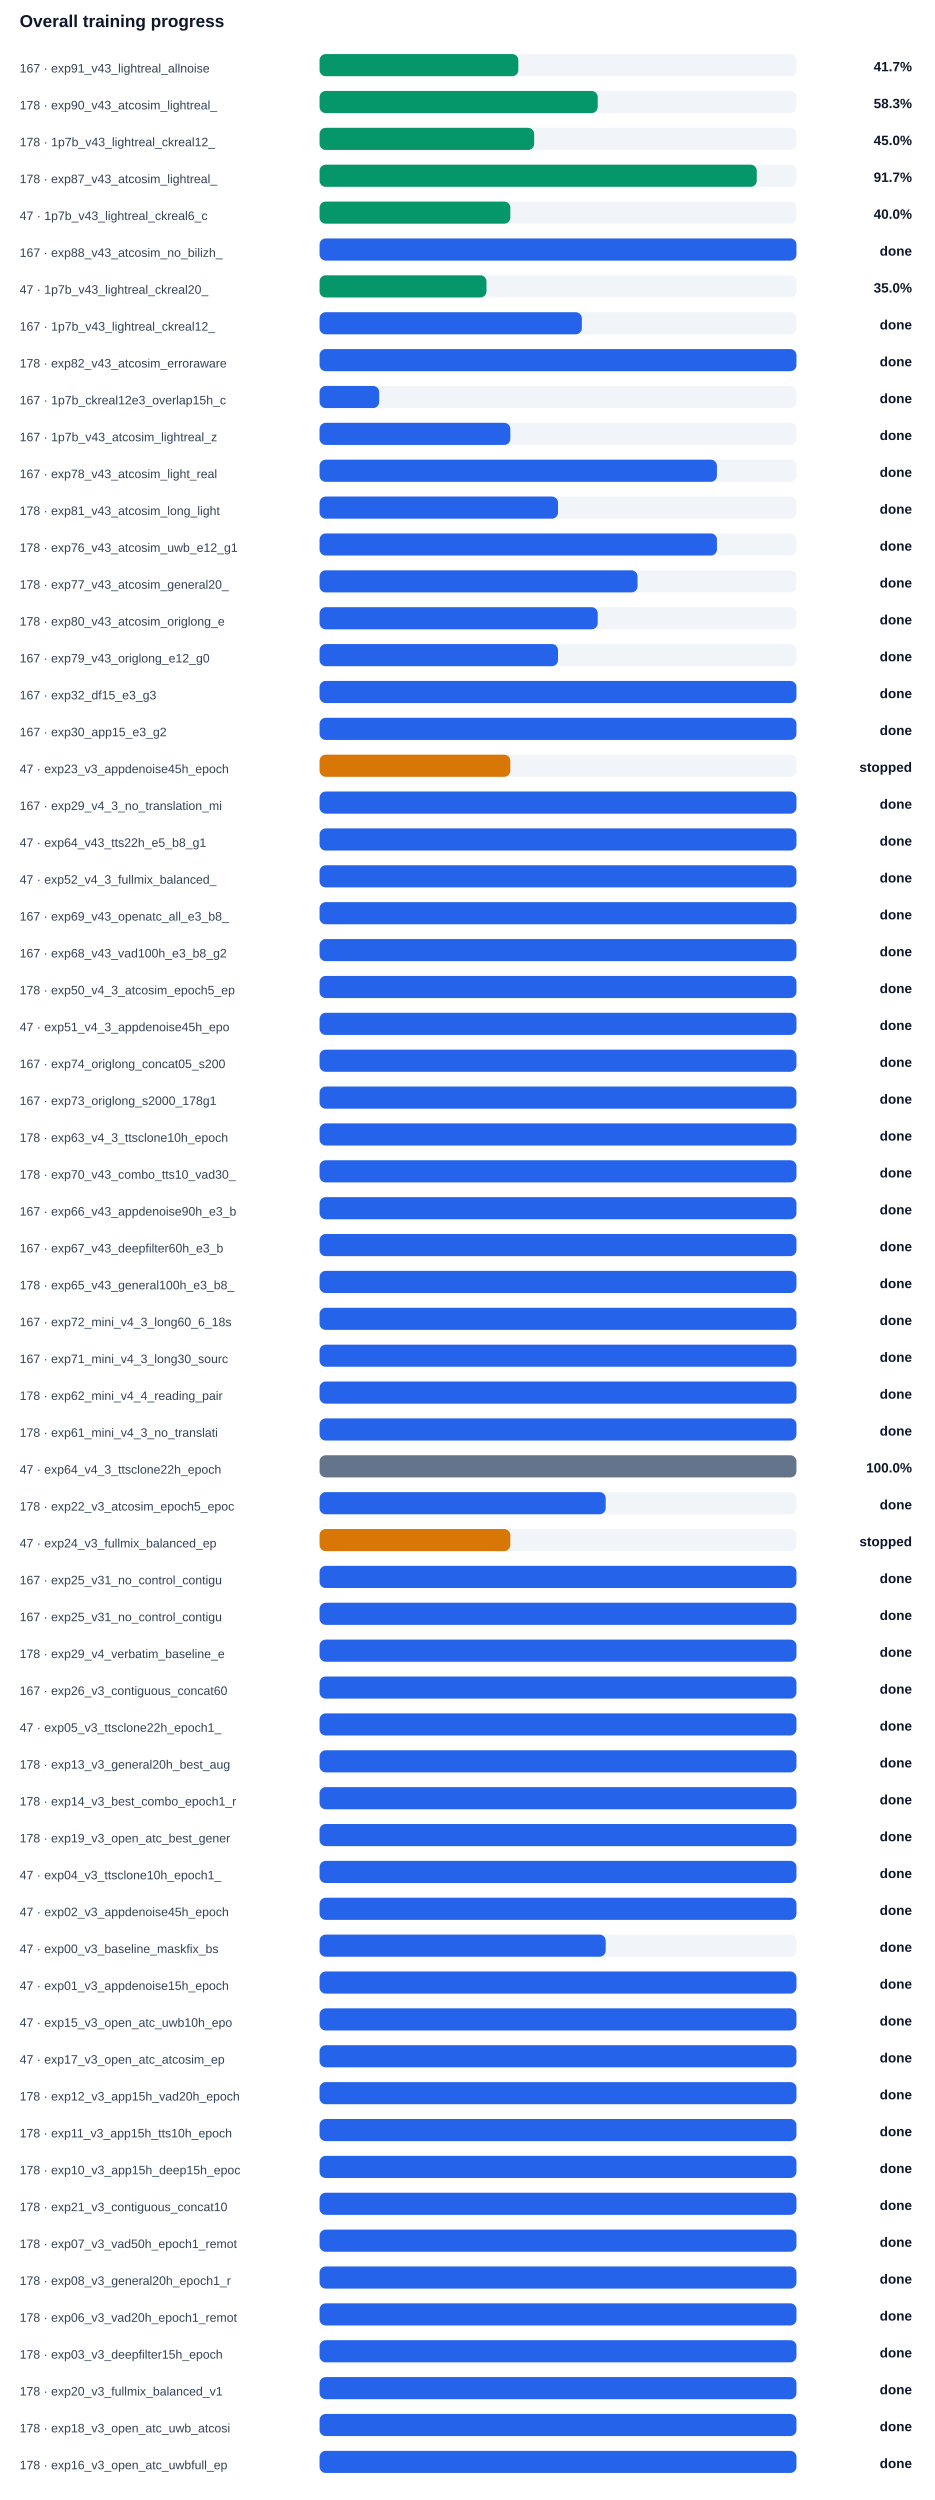
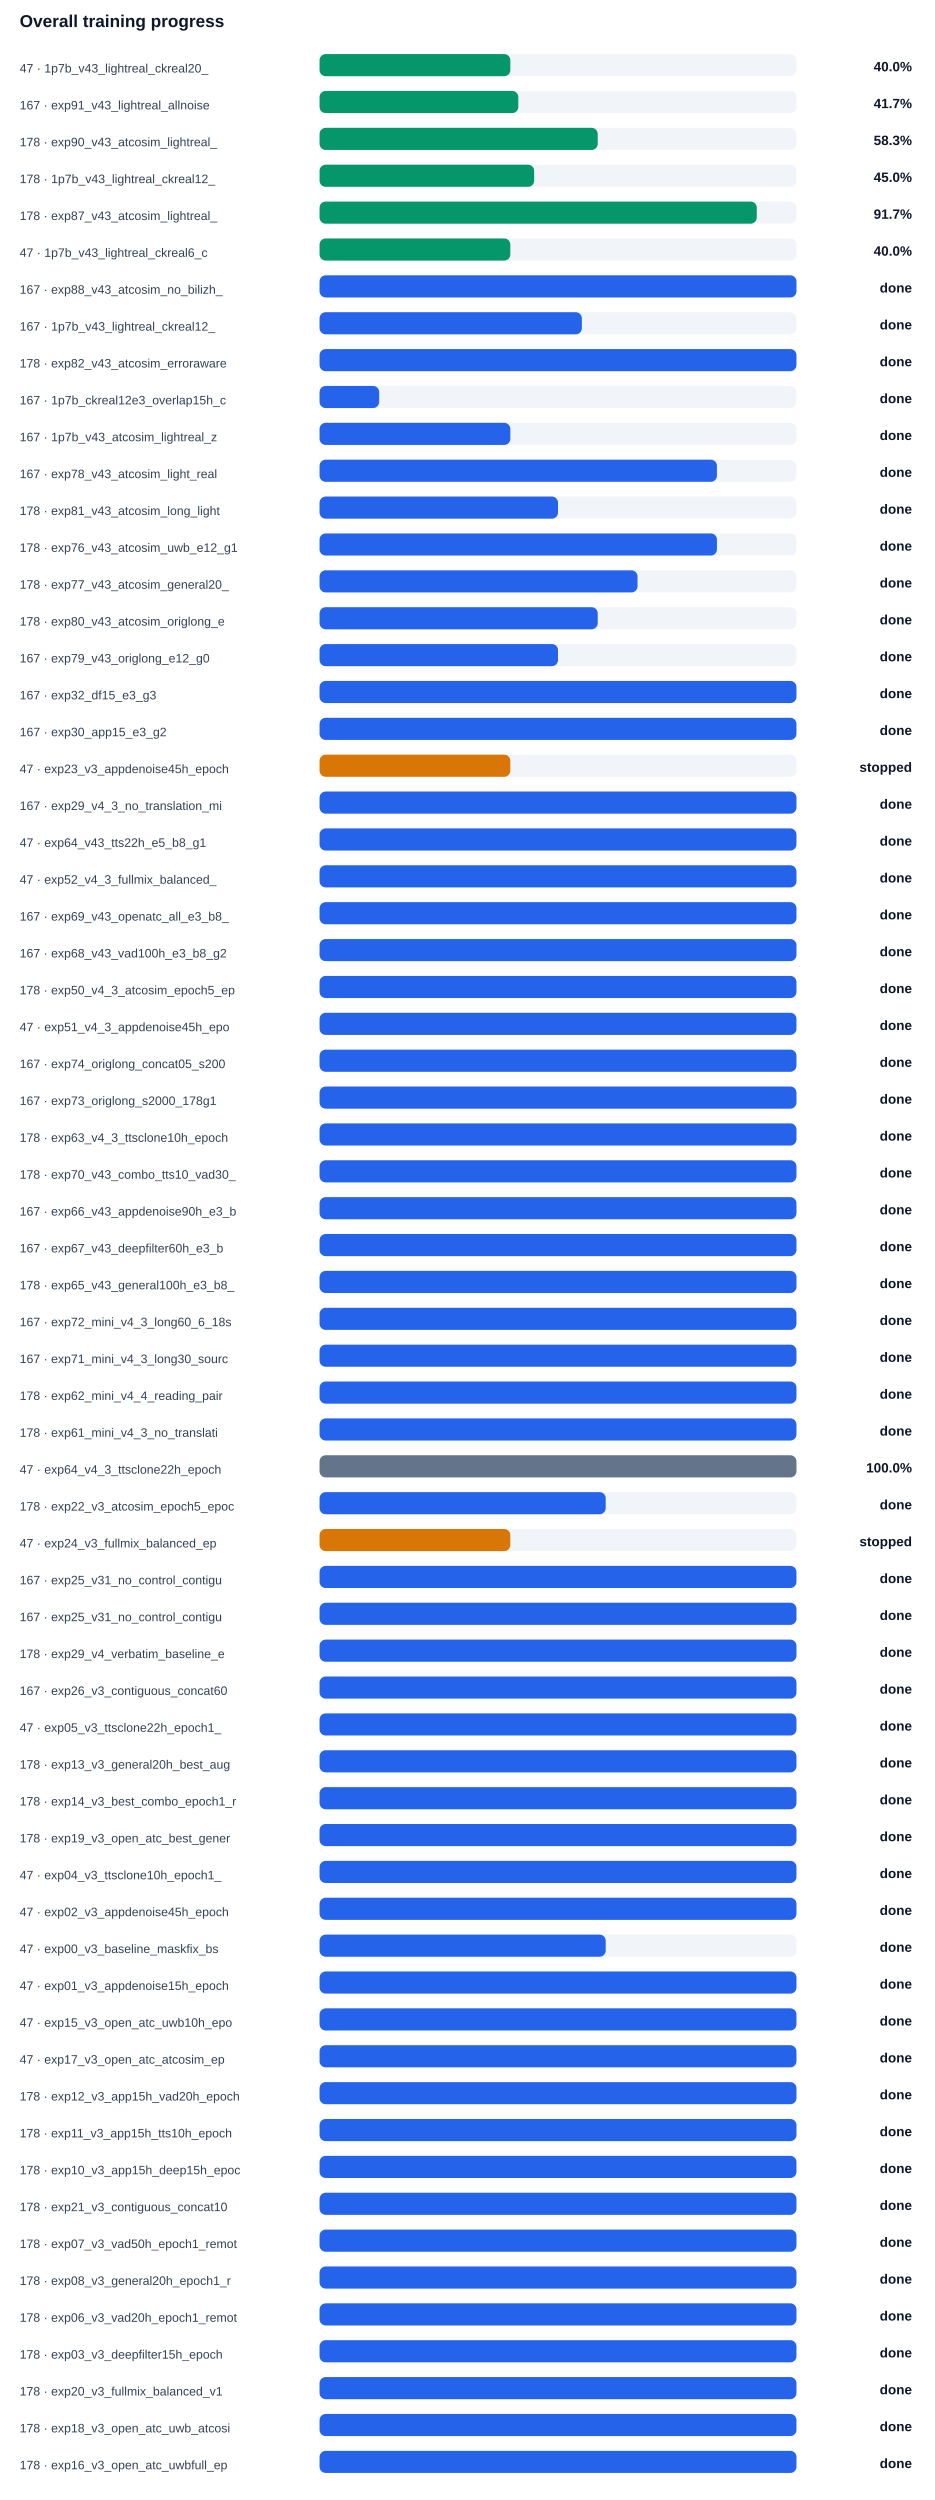
<svg xmlns="http://www.w3.org/2000/svg" width="100%" viewBox="0 0 760 2034" style="max-width:760px;background:#ffffff;border:1px solid #e5e7eb;border-radius:10px;">
  <text x="16.0" y="22.0" font-size="14" fill="#0f172a" text-anchor="start" font-family="Arial, sans-serif" font-weight="700">Overall training progress</text>
-   <text x="16.0" y="59.0" font-size="10" fill="#334155" text-anchor="start" font-family="Arial, sans-serif" font-weight="400">167 · exp91_v43_lightreal_allnoise</text>
+   <text x="16.0" y="59.0" font-size="10" fill="#334155" text-anchor="start" font-family="Arial, sans-serif" font-weight="400">47 · 1p7b_v43_lightreal_ckreal20_</text>
  <rect x="260" y="44" width="388" height="18" rx="5" fill="#f1f5f9" />
-   <rect x="260" y="44" width="161.7" height="18" rx="5" fill="#059669" />
-   <text x="742.0" y="58.0" font-size="11" fill="#0f172a" text-anchor="end" font-family="Arial, sans-serif" font-weight="700">41.7%</text>
-   <text x="16.0" y="89.0" font-size="10" fill="#334155" text-anchor="start" font-family="Arial, sans-serif" font-weight="400">178 · exp90_v43_atcosim_lightreal_</text>
+   <rect x="260" y="44" width="155.2" height="18" rx="5" fill="#059669" />
+   <text x="742.0" y="58.0" font-size="11" fill="#0f172a" text-anchor="end" font-family="Arial, sans-serif" font-weight="700">40.0%</text>
+   <text x="16.0" y="89.0" font-size="10" fill="#334155" text-anchor="start" font-family="Arial, sans-serif" font-weight="400">167 · exp91_v43_lightreal_allnoise</text>
  <rect x="260" y="74" width="388" height="18" rx="5" fill="#f1f5f9" />
-   <rect x="260" y="74" width="226.3" height="18" rx="5" fill="#059669" />
-   <text x="742.0" y="88.0" font-size="11" fill="#0f172a" text-anchor="end" font-family="Arial, sans-serif" font-weight="700">58.3%</text>
-   <text x="16.0" y="119.0" font-size="10" fill="#334155" text-anchor="start" font-family="Arial, sans-serif" font-weight="400">178 · 1p7b_v43_lightreal_ckreal12_</text>
+   <rect x="260" y="74" width="161.7" height="18" rx="5" fill="#059669" />
+   <text x="742.0" y="88.0" font-size="11" fill="#0f172a" text-anchor="end" font-family="Arial, sans-serif" font-weight="700">41.7%</text>
+   <text x="16.0" y="119.0" font-size="10" fill="#334155" text-anchor="start" font-family="Arial, sans-serif" font-weight="400">178 · exp90_v43_atcosim_lightreal_</text>
  <rect x="260" y="104" width="388" height="18" rx="5" fill="#f1f5f9" />
-   <rect x="260" y="104" width="174.6" height="18" rx="5" fill="#059669" />
-   <text x="742.0" y="118.0" font-size="11" fill="#0f172a" text-anchor="end" font-family="Arial, sans-serif" font-weight="700">45.0%</text>
-   <text x="16.0" y="149.0" font-size="10" fill="#334155" text-anchor="start" font-family="Arial, sans-serif" font-weight="400">178 · exp87_v43_atcosim_lightreal_</text>
+   <rect x="260" y="104" width="226.3" height="18" rx="5" fill="#059669" />
+   <text x="742.0" y="118.0" font-size="11" fill="#0f172a" text-anchor="end" font-family="Arial, sans-serif" font-weight="700">58.3%</text>
+   <text x="16.0" y="149.0" font-size="10" fill="#334155" text-anchor="start" font-family="Arial, sans-serif" font-weight="400">178 · 1p7b_v43_lightreal_ckreal12_</text>
  <rect x="260" y="134" width="388" height="18" rx="5" fill="#f1f5f9" />
-   <rect x="260" y="134" width="355.7" height="18" rx="5" fill="#059669" />
-   <text x="742.0" y="148.0" font-size="11" fill="#0f172a" text-anchor="end" font-family="Arial, sans-serif" font-weight="700">91.7%</text>
-   <text x="16.0" y="179.0" font-size="10" fill="#334155" text-anchor="start" font-family="Arial, sans-serif" font-weight="400">47 · 1p7b_v43_lightreal_ckreal6_c</text>
+   <rect x="260" y="134" width="174.6" height="18" rx="5" fill="#059669" />
+   <text x="742.0" y="148.0" font-size="11" fill="#0f172a" text-anchor="end" font-family="Arial, sans-serif" font-weight="700">45.0%</text>
+   <text x="16.0" y="179.0" font-size="10" fill="#334155" text-anchor="start" font-family="Arial, sans-serif" font-weight="400">178 · exp87_v43_atcosim_lightreal_</text>
  <rect x="260" y="164" width="388" height="18" rx="5" fill="#f1f5f9" />
-   <rect x="260" y="164" width="155.2" height="18" rx="5" fill="#059669" />
-   <text x="742.0" y="178.0" font-size="11" fill="#0f172a" text-anchor="end" font-family="Arial, sans-serif" font-weight="700">40.0%</text>
-   <text x="16.0" y="209.0" font-size="10" fill="#334155" text-anchor="start" font-family="Arial, sans-serif" font-weight="400">167 · exp88_v43_atcosim_no_bilizh_</text>
+   <rect x="260" y="164" width="355.7" height="18" rx="5" fill="#059669" />
+   <text x="742.0" y="178.0" font-size="11" fill="#0f172a" text-anchor="end" font-family="Arial, sans-serif" font-weight="700">91.7%</text>
+   <text x="16.0" y="209.0" font-size="10" fill="#334155" text-anchor="start" font-family="Arial, sans-serif" font-weight="400">47 · 1p7b_v43_lightreal_ckreal6_c</text>
  <rect x="260" y="194" width="388" height="18" rx="5" fill="#f1f5f9" />
-   <rect x="260" y="194" width="388.0" height="18" rx="5" fill="#2563eb" />
-   <text x="742.0" y="208.0" font-size="11" fill="#0f172a" text-anchor="end" font-family="Arial, sans-serif" font-weight="700">done</text>
-   <text x="16.0" y="239.0" font-size="10" fill="#334155" text-anchor="start" font-family="Arial, sans-serif" font-weight="400">47 · 1p7b_v43_lightreal_ckreal20_</text>
+   <rect x="260" y="194" width="155.2" height="18" rx="5" fill="#059669" />
+   <text x="742.0" y="208.0" font-size="11" fill="#0f172a" text-anchor="end" font-family="Arial, sans-serif" font-weight="700">40.0%</text>
+   <text x="16.0" y="239.0" font-size="10" fill="#334155" text-anchor="start" font-family="Arial, sans-serif" font-weight="400">167 · exp88_v43_atcosim_no_bilizh_</text>
  <rect x="260" y="224" width="388" height="18" rx="5" fill="#f1f5f9" />
-   <rect x="260" y="224" width="135.8" height="18" rx="5" fill="#059669" />
-   <text x="742.0" y="238.0" font-size="11" fill="#0f172a" text-anchor="end" font-family="Arial, sans-serif" font-weight="700">35.0%</text>
+   <rect x="260" y="224" width="388.0" height="18" rx="5" fill="#2563eb" />
+   <text x="742.0" y="238.0" font-size="11" fill="#0f172a" text-anchor="end" font-family="Arial, sans-serif" font-weight="700">done</text>
  <text x="16.0" y="269.0" font-size="10" fill="#334155" text-anchor="start" font-family="Arial, sans-serif" font-weight="400">167 · 1p7b_v43_lightreal_ckreal12_</text>
  <rect x="260" y="254" width="388" height="18" rx="5" fill="#f1f5f9" />
  <rect x="260" y="254" width="213.4" height="18" rx="5" fill="#2563eb" />
  <text x="742.0" y="268.0" font-size="11" fill="#0f172a" text-anchor="end" font-family="Arial, sans-serif" font-weight="700">done</text>
  <text x="16.0" y="299.0" font-size="10" fill="#334155" text-anchor="start" font-family="Arial, sans-serif" font-weight="400">178 · exp82_v43_atcosim_erroraware</text>
  <rect x="260" y="284" width="388" height="18" rx="5" fill="#f1f5f9" />
  <rect x="260" y="284" width="388.0" height="18" rx="5" fill="#2563eb" />
  <text x="742.0" y="298.0" font-size="11" fill="#0f172a" text-anchor="end" font-family="Arial, sans-serif" font-weight="700">done</text>
  <text x="16.0" y="329.0" font-size="10" fill="#334155" text-anchor="start" font-family="Arial, sans-serif" font-weight="400">167 · 1p7b_ckreal12e3_overlap15h_c</text>
  <rect x="260" y="314" width="388" height="18" rx="5" fill="#f1f5f9" />
  <rect x="260" y="314" width="48.5" height="18" rx="5" fill="#2563eb" />
  <text x="742.0" y="328.0" font-size="11" fill="#0f172a" text-anchor="end" font-family="Arial, sans-serif" font-weight="700">done</text>
  <text x="16.0" y="359.0" font-size="10" fill="#334155" text-anchor="start" font-family="Arial, sans-serif" font-weight="400">167 · 1p7b_v43_atcosim_lightreal_z</text>
  <rect x="260" y="344" width="388" height="18" rx="5" fill="#f1f5f9" />
  <rect x="260" y="344" width="155.2" height="18" rx="5" fill="#2563eb" />
  <text x="742.0" y="358.0" font-size="11" fill="#0f172a" text-anchor="end" font-family="Arial, sans-serif" font-weight="700">done</text>
  <text x="16.0" y="389.0" font-size="10" fill="#334155" text-anchor="start" font-family="Arial, sans-serif" font-weight="400">167 · exp78_v43_atcosim_light_real</text>
  <rect x="260" y="374" width="388" height="18" rx="5" fill="#f1f5f9" />
  <rect x="260" y="374" width="323.3" height="18" rx="5" fill="#2563eb" />
  <text x="742.0" y="388.0" font-size="11" fill="#0f172a" text-anchor="end" font-family="Arial, sans-serif" font-weight="700">done</text>
  <text x="16.0" y="419.0" font-size="10" fill="#334155" text-anchor="start" font-family="Arial, sans-serif" font-weight="400">178 · exp81_v43_atcosim_long_light</text>
  <rect x="260" y="404" width="388" height="18" rx="5" fill="#f1f5f9" />
  <rect x="260" y="404" width="194.0" height="18" rx="5" fill="#2563eb" />
  <text x="742.0" y="418.0" font-size="11" fill="#0f172a" text-anchor="end" font-family="Arial, sans-serif" font-weight="700">done</text>
  <text x="16.0" y="449.0" font-size="10" fill="#334155" text-anchor="start" font-family="Arial, sans-serif" font-weight="400">178 · exp76_v43_atcosim_uwb_e12_g1</text>
  <rect x="260" y="434" width="388" height="18" rx="5" fill="#f1f5f9" />
  <rect x="260" y="434" width="323.3" height="18" rx="5" fill="#2563eb" />
  <text x="742.0" y="448.0" font-size="11" fill="#0f172a" text-anchor="end" font-family="Arial, sans-serif" font-weight="700">done</text>
  <text x="16.0" y="479.0" font-size="10" fill="#334155" text-anchor="start" font-family="Arial, sans-serif" font-weight="400">178 · exp77_v43_atcosim_general20_</text>
  <rect x="260" y="464" width="388" height="18" rx="5" fill="#f1f5f9" />
  <rect x="260" y="464" width="258.7" height="18" rx="5" fill="#2563eb" />
  <text x="742.0" y="478.0" font-size="11" fill="#0f172a" text-anchor="end" font-family="Arial, sans-serif" font-weight="700">done</text>
  <text x="16.0" y="509.0" font-size="10" fill="#334155" text-anchor="start" font-family="Arial, sans-serif" font-weight="400">178 · exp80_v43_atcosim_origlong_e</text>
  <rect x="260" y="494" width="388" height="18" rx="5" fill="#f1f5f9" />
  <rect x="260" y="494" width="226.3" height="18" rx="5" fill="#2563eb" />
  <text x="742.0" y="508.0" font-size="11" fill="#0f172a" text-anchor="end" font-family="Arial, sans-serif" font-weight="700">done</text>
  <text x="16.0" y="539.0" font-size="10" fill="#334155" text-anchor="start" font-family="Arial, sans-serif" font-weight="400">167 · exp79_v43_origlong_e12_g0</text>
  <rect x="260" y="524" width="388" height="18" rx="5" fill="#f1f5f9" />
  <rect x="260" y="524" width="194.0" height="18" rx="5" fill="#2563eb" />
  <text x="742.0" y="538.0" font-size="11" fill="#0f172a" text-anchor="end" font-family="Arial, sans-serif" font-weight="700">done</text>
  <text x="16.0" y="569.0" font-size="10" fill="#334155" text-anchor="start" font-family="Arial, sans-serif" font-weight="400">167 · exp32_df15_e3_g3</text>
  <rect x="260" y="554" width="388" height="18" rx="5" fill="#f1f5f9" />
  <rect x="260" y="554" width="388.0" height="18" rx="5" fill="#2563eb" />
  <text x="742.0" y="568.0" font-size="11" fill="#0f172a" text-anchor="end" font-family="Arial, sans-serif" font-weight="700">done</text>
  <text x="16.0" y="599.0" font-size="10" fill="#334155" text-anchor="start" font-family="Arial, sans-serif" font-weight="400">167 · exp30_app15_e3_g2</text>
  <rect x="260" y="584" width="388" height="18" rx="5" fill="#f1f5f9" />
  <rect x="260" y="584" width="388.0" height="18" rx="5" fill="#2563eb" />
  <text x="742.0" y="598.0" font-size="11" fill="#0f172a" text-anchor="end" font-family="Arial, sans-serif" font-weight="700">done</text>
  <text x="16.0" y="629.0" font-size="10" fill="#334155" text-anchor="start" font-family="Arial, sans-serif" font-weight="400">47 · exp23_v3_appdenoise45h_epoch</text>
  <rect x="260" y="614" width="388" height="18" rx="5" fill="#f1f5f9" />
  <rect x="260" y="614" width="155.2" height="18" rx="5" fill="#d97706" />
  <text x="742.0" y="628.0" font-size="11" fill="#0f172a" text-anchor="end" font-family="Arial, sans-serif" font-weight="700">stopped</text>
  <text x="16.0" y="659.0" font-size="10" fill="#334155" text-anchor="start" font-family="Arial, sans-serif" font-weight="400">167 · exp29_v4_3_no_translation_mi</text>
  <rect x="260" y="644" width="388" height="18" rx="5" fill="#f1f5f9" />
  <rect x="260" y="644" width="388.0" height="18" rx="5" fill="#2563eb" />
  <text x="742.0" y="658.0" font-size="11" fill="#0f172a" text-anchor="end" font-family="Arial, sans-serif" font-weight="700">done</text>
  <text x="16.0" y="689.0" font-size="10" fill="#334155" text-anchor="start" font-family="Arial, sans-serif" font-weight="400">47 · exp64_v43_tts22h_e5_b8_g1</text>
  <rect x="260" y="674" width="388" height="18" rx="5" fill="#f1f5f9" />
  <rect x="260" y="674" width="388.0" height="18" rx="5" fill="#2563eb" />
  <text x="742.0" y="688.0" font-size="11" fill="#0f172a" text-anchor="end" font-family="Arial, sans-serif" font-weight="700">done</text>
  <text x="16.0" y="719.0" font-size="10" fill="#334155" text-anchor="start" font-family="Arial, sans-serif" font-weight="400">47 · exp52_v4_3_fullmix_balanced_</text>
  <rect x="260" y="704" width="388" height="18" rx="5" fill="#f1f5f9" />
  <rect x="260" y="704" width="388.0" height="18" rx="5" fill="#2563eb" />
  <text x="742.0" y="718.0" font-size="11" fill="#0f172a" text-anchor="end" font-family="Arial, sans-serif" font-weight="700">done</text>
  <text x="16.0" y="749.0" font-size="10" fill="#334155" text-anchor="start" font-family="Arial, sans-serif" font-weight="400">167 · exp69_v43_openatc_all_e3_b8_</text>
  <rect x="260" y="734" width="388" height="18" rx="5" fill="#f1f5f9" />
  <rect x="260" y="734" width="388.0" height="18" rx="5" fill="#2563eb" />
  <text x="742.0" y="748.0" font-size="11" fill="#0f172a" text-anchor="end" font-family="Arial, sans-serif" font-weight="700">done</text>
  <text x="16.0" y="779.0" font-size="10" fill="#334155" text-anchor="start" font-family="Arial, sans-serif" font-weight="400">167 · exp68_v43_vad100h_e3_b8_g2</text>
  <rect x="260" y="764" width="388" height="18" rx="5" fill="#f1f5f9" />
  <rect x="260" y="764" width="388.0" height="18" rx="5" fill="#2563eb" />
  <text x="742.0" y="778.0" font-size="11" fill="#0f172a" text-anchor="end" font-family="Arial, sans-serif" font-weight="700">done</text>
  <text x="16.0" y="809.0" font-size="10" fill="#334155" text-anchor="start" font-family="Arial, sans-serif" font-weight="400">178 · exp50_v4_3_atcosim_epoch5_ep</text>
  <rect x="260" y="794" width="388" height="18" rx="5" fill="#f1f5f9" />
  <rect x="260" y="794" width="388.0" height="18" rx="5" fill="#2563eb" />
  <text x="742.0" y="808.0" font-size="11" fill="#0f172a" text-anchor="end" font-family="Arial, sans-serif" font-weight="700">done</text>
  <text x="16.0" y="839.0" font-size="10" fill="#334155" text-anchor="start" font-family="Arial, sans-serif" font-weight="400">47 · exp51_v4_3_appdenoise45h_epo</text>
  <rect x="260" y="824" width="388" height="18" rx="5" fill="#f1f5f9" />
  <rect x="260" y="824" width="388.0" height="18" rx="5" fill="#2563eb" />
  <text x="742.0" y="838.0" font-size="11" fill="#0f172a" text-anchor="end" font-family="Arial, sans-serif" font-weight="700">done</text>
  <text x="16.0" y="869.0" font-size="10" fill="#334155" text-anchor="start" font-family="Arial, sans-serif" font-weight="400">167 · exp74_origlong_concat05_s200</text>
  <rect x="260" y="854" width="388" height="18" rx="5" fill="#f1f5f9" />
  <rect x="260" y="854" width="388.0" height="18" rx="5" fill="#2563eb" />
  <text x="742.0" y="868.0" font-size="11" fill="#0f172a" text-anchor="end" font-family="Arial, sans-serif" font-weight="700">done</text>
  <text x="16.0" y="899.0" font-size="10" fill="#334155" text-anchor="start" font-family="Arial, sans-serif" font-weight="400">167 · exp73_origlong_s2000_178g1</text>
  <rect x="260" y="884" width="388" height="18" rx="5" fill="#f1f5f9" />
  <rect x="260" y="884" width="388.0" height="18" rx="5" fill="#2563eb" />
  <text x="742.0" y="898.0" font-size="11" fill="#0f172a" text-anchor="end" font-family="Arial, sans-serif" font-weight="700">done</text>
  <text x="16.0" y="929.0" font-size="10" fill="#334155" text-anchor="start" font-family="Arial, sans-serif" font-weight="400">178 · exp63_v4_3_ttsclone10h_epoch</text>
  <rect x="260" y="914" width="388" height="18" rx="5" fill="#f1f5f9" />
  <rect x="260" y="914" width="388.0" height="18" rx="5" fill="#2563eb" />
  <text x="742.0" y="928.0" font-size="11" fill="#0f172a" text-anchor="end" font-family="Arial, sans-serif" font-weight="700">done</text>
  <text x="16.0" y="959.0" font-size="10" fill="#334155" text-anchor="start" font-family="Arial, sans-serif" font-weight="400">178 · exp70_v43_combo_tts10_vad30_</text>
  <rect x="260" y="944" width="388" height="18" rx="5" fill="#f1f5f9" />
  <rect x="260" y="944" width="388.0" height="18" rx="5" fill="#2563eb" />
  <text x="742.0" y="958.0" font-size="11" fill="#0f172a" text-anchor="end" font-family="Arial, sans-serif" font-weight="700">done</text>
  <text x="16.0" y="989.0" font-size="10" fill="#334155" text-anchor="start" font-family="Arial, sans-serif" font-weight="400">167 · exp66_v43_appdenoise90h_e3_b</text>
  <rect x="260" y="974" width="388" height="18" rx="5" fill="#f1f5f9" />
  <rect x="260" y="974" width="388.0" height="18" rx="5" fill="#2563eb" />
  <text x="742.0" y="988.0" font-size="11" fill="#0f172a" text-anchor="end" font-family="Arial, sans-serif" font-weight="700">done</text>
  <text x="16.0" y="1019.0" font-size="10" fill="#334155" text-anchor="start" font-family="Arial, sans-serif" font-weight="400">167 · exp67_v43_deepfilter60h_e3_b</text>
  <rect x="260" y="1004" width="388" height="18" rx="5" fill="#f1f5f9" />
  <rect x="260" y="1004" width="388.0" height="18" rx="5" fill="#2563eb" />
  <text x="742.0" y="1018.0" font-size="11" fill="#0f172a" text-anchor="end" font-family="Arial, sans-serif" font-weight="700">done</text>
  <text x="16.0" y="1049.0" font-size="10" fill="#334155" text-anchor="start" font-family="Arial, sans-serif" font-weight="400">178 · exp65_v43_general100h_e3_b8_</text>
  <rect x="260" y="1034" width="388" height="18" rx="5" fill="#f1f5f9" />
  <rect x="260" y="1034" width="388.0" height="18" rx="5" fill="#2563eb" />
  <text x="742.0" y="1048.0" font-size="11" fill="#0f172a" text-anchor="end" font-family="Arial, sans-serif" font-weight="700">done</text>
  <text x="16.0" y="1079.0" font-size="10" fill="#334155" text-anchor="start" font-family="Arial, sans-serif" font-weight="400">167 · exp72_mini_v4_3_long60_6_18s</text>
  <rect x="260" y="1064" width="388" height="18" rx="5" fill="#f1f5f9" />
  <rect x="260" y="1064" width="388.0" height="18" rx="5" fill="#2563eb" />
  <text x="742.0" y="1078.0" font-size="11" fill="#0f172a" text-anchor="end" font-family="Arial, sans-serif" font-weight="700">done</text>
  <text x="16.0" y="1109.0" font-size="10" fill="#334155" text-anchor="start" font-family="Arial, sans-serif" font-weight="400">167 · exp71_mini_v4_3_long30_sourc</text>
  <rect x="260" y="1094" width="388" height="18" rx="5" fill="#f1f5f9" />
  <rect x="260" y="1094" width="388.0" height="18" rx="5" fill="#2563eb" />
  <text x="742.0" y="1108.0" font-size="11" fill="#0f172a" text-anchor="end" font-family="Arial, sans-serif" font-weight="700">done</text>
  <text x="16.0" y="1139.0" font-size="10" fill="#334155" text-anchor="start" font-family="Arial, sans-serif" font-weight="400">178 · exp62_mini_v4_4_reading_pair</text>
  <rect x="260" y="1124" width="388" height="18" rx="5" fill="#f1f5f9" />
  <rect x="260" y="1124" width="388.0" height="18" rx="5" fill="#2563eb" />
  <text x="742.0" y="1138.0" font-size="11" fill="#0f172a" text-anchor="end" font-family="Arial, sans-serif" font-weight="700">done</text>
  <text x="16.0" y="1169.0" font-size="10" fill="#334155" text-anchor="start" font-family="Arial, sans-serif" font-weight="400">178 · exp61_mini_v4_3_no_translati</text>
  <rect x="260" y="1154" width="388" height="18" rx="5" fill="#f1f5f9" />
  <rect x="260" y="1154" width="388.0" height="18" rx="5" fill="#2563eb" />
  <text x="742.0" y="1168.0" font-size="11" fill="#0f172a" text-anchor="end" font-family="Arial, sans-serif" font-weight="700">done</text>
  <text x="16.0" y="1199.0" font-size="10" fill="#334155" text-anchor="start" font-family="Arial, sans-serif" font-weight="400">47 · exp64_v4_3_ttsclone22h_epoch</text>
  <rect x="260" y="1184" width="388" height="18" rx="5" fill="#f1f5f9" />
  <rect x="260" y="1184" width="388.0" height="18" rx="5" fill="#64748b" />
  <text x="742.0" y="1198.0" font-size="11" fill="#0f172a" text-anchor="end" font-family="Arial, sans-serif" font-weight="700">100.0%</text>
  <text x="16.0" y="1229.0" font-size="10" fill="#334155" text-anchor="start" font-family="Arial, sans-serif" font-weight="400">178 · exp22_v3_atcosim_epoch5_epoc</text>
  <rect x="260" y="1214" width="388" height="18" rx="5" fill="#f1f5f9" />
  <rect x="260" y="1214" width="232.8" height="18" rx="5" fill="#2563eb" />
  <text x="742.0" y="1228.0" font-size="11" fill="#0f172a" text-anchor="end" font-family="Arial, sans-serif" font-weight="700">done</text>
  <text x="16.0" y="1259.0" font-size="10" fill="#334155" text-anchor="start" font-family="Arial, sans-serif" font-weight="400">47 · exp24_v3_fullmix_balanced_ep</text>
  <rect x="260" y="1244" width="388" height="18" rx="5" fill="#f1f5f9" />
  <rect x="260" y="1244" width="155.2" height="18" rx="5" fill="#d97706" />
  <text x="742.0" y="1258.0" font-size="11" fill="#0f172a" text-anchor="end" font-family="Arial, sans-serif" font-weight="700">stopped</text>
  <text x="16.0" y="1289.0" font-size="10" fill="#334155" text-anchor="start" font-family="Arial, sans-serif" font-weight="400">167 · exp25_v31_no_control_contigu</text>
  <rect x="260" y="1274" width="388" height="18" rx="5" fill="#f1f5f9" />
  <rect x="260" y="1274" width="388.0" height="18" rx="5" fill="#2563eb" />
  <text x="742.0" y="1288.0" font-size="11" fill="#0f172a" text-anchor="end" font-family="Arial, sans-serif" font-weight="700">done</text>
  <text x="16.0" y="1319.0" font-size="10" fill="#334155" text-anchor="start" font-family="Arial, sans-serif" font-weight="400">167 · exp25_v31_no_control_contigu</text>
  <rect x="260" y="1304" width="388" height="18" rx="5" fill="#f1f5f9" />
  <rect x="260" y="1304" width="388.0" height="18" rx="5" fill="#2563eb" />
  <text x="742.0" y="1318.0" font-size="11" fill="#0f172a" text-anchor="end" font-family="Arial, sans-serif" font-weight="700">done</text>
  <text x="16.0" y="1349.0" font-size="10" fill="#334155" text-anchor="start" font-family="Arial, sans-serif" font-weight="400">178 · exp29_v4_verbatim_baseline_e</text>
  <rect x="260" y="1334" width="388" height="18" rx="5" fill="#f1f5f9" />
  <rect x="260" y="1334" width="388.0" height="18" rx="5" fill="#2563eb" />
  <text x="742.0" y="1348.0" font-size="11" fill="#0f172a" text-anchor="end" font-family="Arial, sans-serif" font-weight="700">done</text>
  <text x="16.0" y="1379.0" font-size="10" fill="#334155" text-anchor="start" font-family="Arial, sans-serif" font-weight="400">167 · exp26_v3_contiguous_concat60</text>
  <rect x="260" y="1364" width="388" height="18" rx="5" fill="#f1f5f9" />
  <rect x="260" y="1364" width="388.0" height="18" rx="5" fill="#2563eb" />
  <text x="742.0" y="1378.0" font-size="11" fill="#0f172a" text-anchor="end" font-family="Arial, sans-serif" font-weight="700">done</text>
  <text x="16.0" y="1409.0" font-size="10" fill="#334155" text-anchor="start" font-family="Arial, sans-serif" font-weight="400">47 · exp05_v3_ttsclone22h_epoch1_</text>
  <rect x="260" y="1394" width="388" height="18" rx="5" fill="#f1f5f9" />
  <rect x="260" y="1394" width="388.0" height="18" rx="5" fill="#2563eb" />
  <text x="742.0" y="1408.0" font-size="11" fill="#0f172a" text-anchor="end" font-family="Arial, sans-serif" font-weight="700">done</text>
  <text x="16.0" y="1439.0" font-size="10" fill="#334155" text-anchor="start" font-family="Arial, sans-serif" font-weight="400">178 · exp13_v3_general20h_best_aug</text>
  <rect x="260" y="1424" width="388" height="18" rx="5" fill="#f1f5f9" />
  <rect x="260" y="1424" width="388.0" height="18" rx="5" fill="#2563eb" />
  <text x="742.0" y="1438.0" font-size="11" fill="#0f172a" text-anchor="end" font-family="Arial, sans-serif" font-weight="700">done</text>
  <text x="16.0" y="1469.0" font-size="10" fill="#334155" text-anchor="start" font-family="Arial, sans-serif" font-weight="400">178 · exp14_v3_best_combo_epoch1_r</text>
  <rect x="260" y="1454" width="388" height="18" rx="5" fill="#f1f5f9" />
  <rect x="260" y="1454" width="388.0" height="18" rx="5" fill="#2563eb" />
  <text x="742.0" y="1468.0" font-size="11" fill="#0f172a" text-anchor="end" font-family="Arial, sans-serif" font-weight="700">done</text>
  <text x="16.0" y="1499.0" font-size="10" fill="#334155" text-anchor="start" font-family="Arial, sans-serif" font-weight="400">178 · exp19_v3_open_atc_best_gener</text>
  <rect x="260" y="1484" width="388" height="18" rx="5" fill="#f1f5f9" />
  <rect x="260" y="1484" width="388.0" height="18" rx="5" fill="#2563eb" />
  <text x="742.0" y="1498.0" font-size="11" fill="#0f172a" text-anchor="end" font-family="Arial, sans-serif" font-weight="700">done</text>
  <text x="16.0" y="1529.0" font-size="10" fill="#334155" text-anchor="start" font-family="Arial, sans-serif" font-weight="400">47 · exp04_v3_ttsclone10h_epoch1_</text>
  <rect x="260" y="1514" width="388" height="18" rx="5" fill="#f1f5f9" />
  <rect x="260" y="1514" width="388.0" height="18" rx="5" fill="#2563eb" />
  <text x="742.0" y="1528.0" font-size="11" fill="#0f172a" text-anchor="end" font-family="Arial, sans-serif" font-weight="700">done</text>
  <text x="16.0" y="1559.0" font-size="10" fill="#334155" text-anchor="start" font-family="Arial, sans-serif" font-weight="400">47 · exp02_v3_appdenoise45h_epoch</text>
  <rect x="260" y="1544" width="388" height="18" rx="5" fill="#f1f5f9" />
  <rect x="260" y="1544" width="388.0" height="18" rx="5" fill="#2563eb" />
  <text x="742.0" y="1558.0" font-size="11" fill="#0f172a" text-anchor="end" font-family="Arial, sans-serif" font-weight="700">done</text>
  <text x="16.0" y="1589.0" font-size="10" fill="#334155" text-anchor="start" font-family="Arial, sans-serif" font-weight="400">47 · exp00_v3_baseline_maskfix_bs</text>
  <rect x="260" y="1574" width="388" height="18" rx="5" fill="#f1f5f9" />
  <rect x="260" y="1574" width="232.8" height="18" rx="5" fill="#2563eb" />
  <text x="742.0" y="1588.0" font-size="11" fill="#0f172a" text-anchor="end" font-family="Arial, sans-serif" font-weight="700">done</text>
  <text x="16.0" y="1619.0" font-size="10" fill="#334155" text-anchor="start" font-family="Arial, sans-serif" font-weight="400">47 · exp01_v3_appdenoise15h_epoch</text>
  <rect x="260" y="1604" width="388" height="18" rx="5" fill="#f1f5f9" />
  <rect x="260" y="1604" width="388.0" height="18" rx="5" fill="#2563eb" />
  <text x="742.0" y="1618.0" font-size="11" fill="#0f172a" text-anchor="end" font-family="Arial, sans-serif" font-weight="700">done</text>
  <text x="16.0" y="1649.0" font-size="10" fill="#334155" text-anchor="start" font-family="Arial, sans-serif" font-weight="400">47 · exp15_v3_open_atc_uwb10h_epo</text>
  <rect x="260" y="1634" width="388" height="18" rx="5" fill="#f1f5f9" />
  <rect x="260" y="1634" width="388.0" height="18" rx="5" fill="#2563eb" />
  <text x="742.0" y="1648.0" font-size="11" fill="#0f172a" text-anchor="end" font-family="Arial, sans-serif" font-weight="700">done</text>
  <text x="16.0" y="1679.0" font-size="10" fill="#334155" text-anchor="start" font-family="Arial, sans-serif" font-weight="400">47 · exp17_v3_open_atc_atcosim_ep</text>
  <rect x="260" y="1664" width="388" height="18" rx="5" fill="#f1f5f9" />
  <rect x="260" y="1664" width="388.0" height="18" rx="5" fill="#2563eb" />
  <text x="742.0" y="1678.0" font-size="11" fill="#0f172a" text-anchor="end" font-family="Arial, sans-serif" font-weight="700">done</text>
  <text x="16.0" y="1709.0" font-size="10" fill="#334155" text-anchor="start" font-family="Arial, sans-serif" font-weight="400">178 · exp12_v3_app15h_vad20h_epoch</text>
  <rect x="260" y="1694" width="388" height="18" rx="5" fill="#f1f5f9" />
  <rect x="260" y="1694" width="388.0" height="18" rx="5" fill="#2563eb" />
  <text x="742.0" y="1708.0" font-size="11" fill="#0f172a" text-anchor="end" font-family="Arial, sans-serif" font-weight="700">done</text>
  <text x="16.0" y="1739.0" font-size="10" fill="#334155" text-anchor="start" font-family="Arial, sans-serif" font-weight="400">178 · exp11_v3_app15h_tts10h_epoch</text>
  <rect x="260" y="1724" width="388" height="18" rx="5" fill="#f1f5f9" />
  <rect x="260" y="1724" width="388.0" height="18" rx="5" fill="#2563eb" />
  <text x="742.0" y="1738.0" font-size="11" fill="#0f172a" text-anchor="end" font-family="Arial, sans-serif" font-weight="700">done</text>
  <text x="16.0" y="1769.0" font-size="10" fill="#334155" text-anchor="start" font-family="Arial, sans-serif" font-weight="400">178 · exp10_v3_app15h_deep15h_epoc</text>
  <rect x="260" y="1754" width="388" height="18" rx="5" fill="#f1f5f9" />
  <rect x="260" y="1754" width="388.0" height="18" rx="5" fill="#2563eb" />
  <text x="742.0" y="1768.0" font-size="11" fill="#0f172a" text-anchor="end" font-family="Arial, sans-serif" font-weight="700">done</text>
  <text x="16.0" y="1799.0" font-size="10" fill="#334155" text-anchor="start" font-family="Arial, sans-serif" font-weight="400">178 · exp21_v3_contiguous_concat10</text>
  <rect x="260" y="1784" width="388" height="18" rx="5" fill="#f1f5f9" />
  <rect x="260" y="1784" width="388.0" height="18" rx="5" fill="#2563eb" />
  <text x="742.0" y="1798.0" font-size="11" fill="#0f172a" text-anchor="end" font-family="Arial, sans-serif" font-weight="700">done</text>
  <text x="16.0" y="1829.0" font-size="10" fill="#334155" text-anchor="start" font-family="Arial, sans-serif" font-weight="400">178 · exp07_v3_vad50h_epoch1_remot</text>
  <rect x="260" y="1814" width="388" height="18" rx="5" fill="#f1f5f9" />
  <rect x="260" y="1814" width="388.0" height="18" rx="5" fill="#2563eb" />
  <text x="742.0" y="1828.0" font-size="11" fill="#0f172a" text-anchor="end" font-family="Arial, sans-serif" font-weight="700">done</text>
  <text x="16.0" y="1859.0" font-size="10" fill="#334155" text-anchor="start" font-family="Arial, sans-serif" font-weight="400">178 · exp08_v3_general20h_epoch1_r</text>
  <rect x="260" y="1844" width="388" height="18" rx="5" fill="#f1f5f9" />
  <rect x="260" y="1844" width="388.0" height="18" rx="5" fill="#2563eb" />
  <text x="742.0" y="1858.0" font-size="11" fill="#0f172a" text-anchor="end" font-family="Arial, sans-serif" font-weight="700">done</text>
  <text x="16.0" y="1889.0" font-size="10" fill="#334155" text-anchor="start" font-family="Arial, sans-serif" font-weight="400">178 · exp06_v3_vad20h_epoch1_remot</text>
  <rect x="260" y="1874" width="388" height="18" rx="5" fill="#f1f5f9" />
  <rect x="260" y="1874" width="388.0" height="18" rx="5" fill="#2563eb" />
  <text x="742.0" y="1888.0" font-size="11" fill="#0f172a" text-anchor="end" font-family="Arial, sans-serif" font-weight="700">done</text>
  <text x="16.0" y="1919.0" font-size="10" fill="#334155" text-anchor="start" font-family="Arial, sans-serif" font-weight="400">178 · exp03_v3_deepfilter15h_epoch</text>
  <rect x="260" y="1904" width="388" height="18" rx="5" fill="#f1f5f9" />
  <rect x="260" y="1904" width="388.0" height="18" rx="5" fill="#2563eb" />
  <text x="742.0" y="1918.0" font-size="11" fill="#0f172a" text-anchor="end" font-family="Arial, sans-serif" font-weight="700">done</text>
  <text x="16.0" y="1949.0" font-size="10" fill="#334155" text-anchor="start" font-family="Arial, sans-serif" font-weight="400">178 · exp20_v3_fullmix_balanced_v1</text>
  <rect x="260" y="1934" width="388" height="18" rx="5" fill="#f1f5f9" />
  <rect x="260" y="1934" width="388.0" height="18" rx="5" fill="#2563eb" />
  <text x="742.0" y="1948.0" font-size="11" fill="#0f172a" text-anchor="end" font-family="Arial, sans-serif" font-weight="700">done</text>
  <text x="16.0" y="1979.0" font-size="10" fill="#334155" text-anchor="start" font-family="Arial, sans-serif" font-weight="400">178 · exp18_v3_open_atc_uwb_atcosi</text>
  <rect x="260" y="1964" width="388" height="18" rx="5" fill="#f1f5f9" />
  <rect x="260" y="1964" width="388.0" height="18" rx="5" fill="#2563eb" />
  <text x="742.0" y="1978.0" font-size="11" fill="#0f172a" text-anchor="end" font-family="Arial, sans-serif" font-weight="700">done</text>
  <text x="16.0" y="2009.0" font-size="10" fill="#334155" text-anchor="start" font-family="Arial, sans-serif" font-weight="400">178 · exp16_v3_open_atc_uwbfull_ep</text>
  <rect x="260" y="1994" width="388" height="18" rx="5" fill="#f1f5f9" />
  <rect x="260" y="1994" width="388.0" height="18" rx="5" fill="#2563eb" />
  <text x="742.0" y="2008.0" font-size="11" fill="#0f172a" text-anchor="end" font-family="Arial, sans-serif" font-weight="700">done</text>
</svg>
